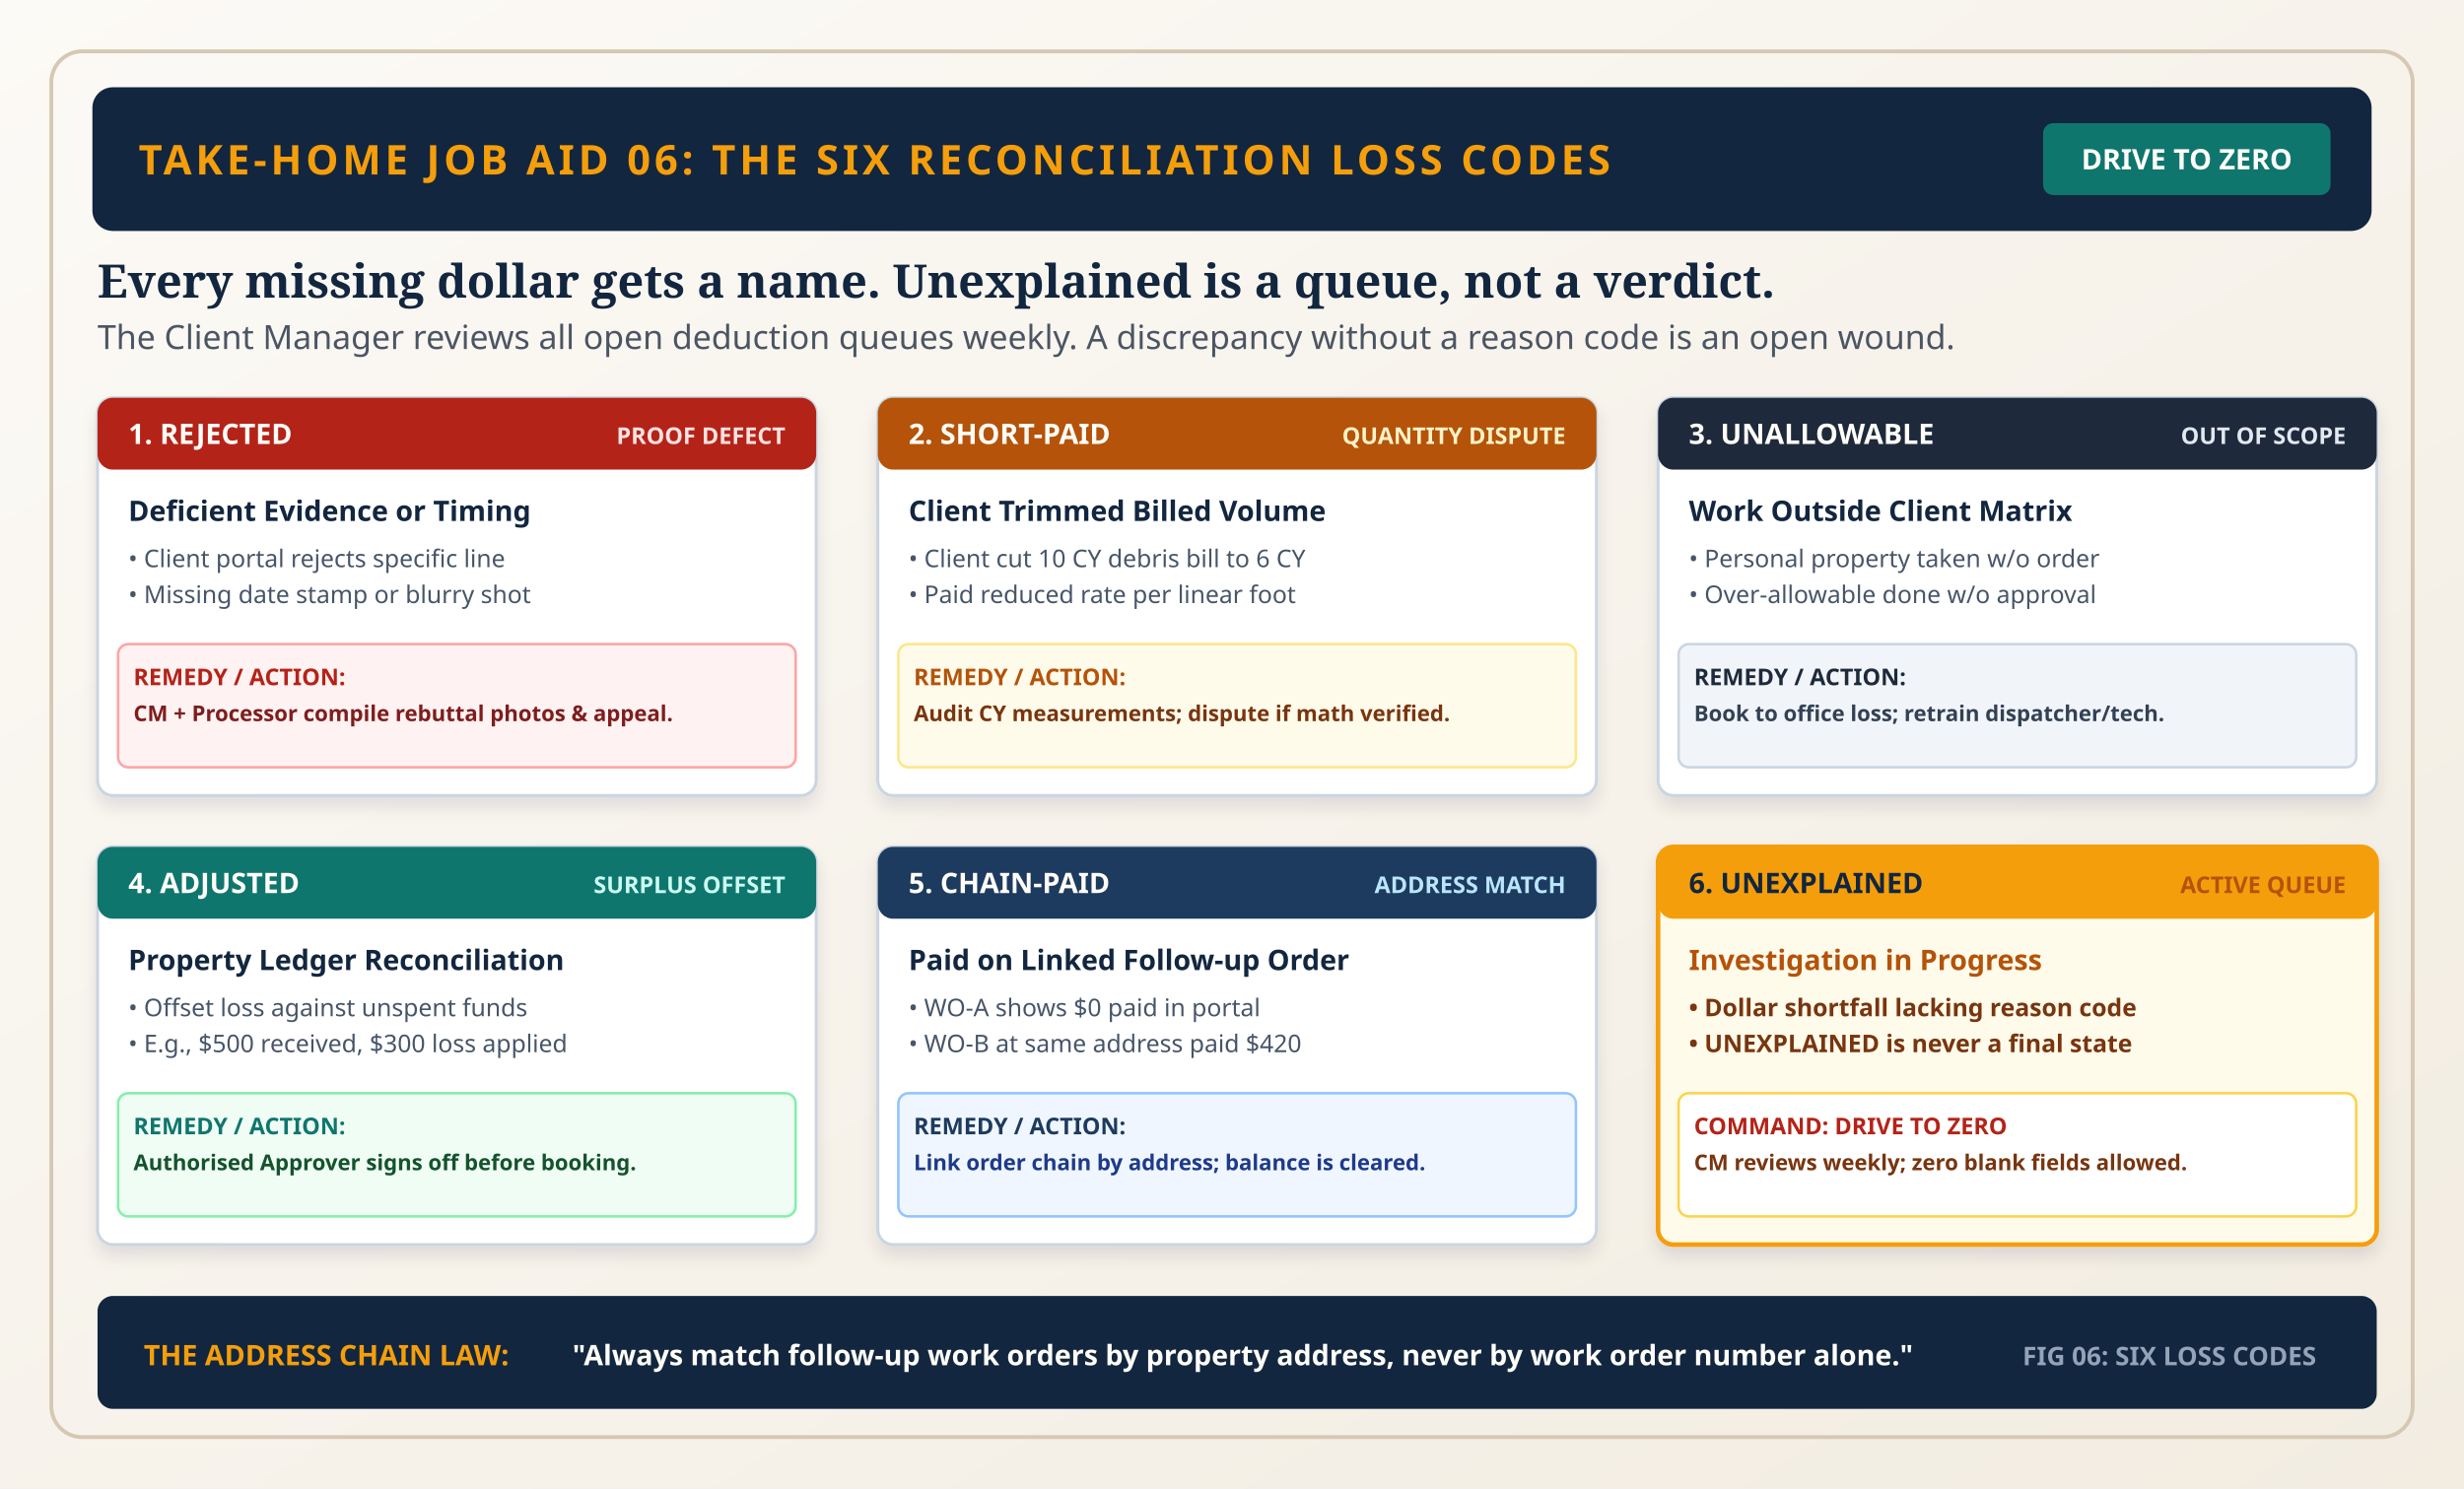
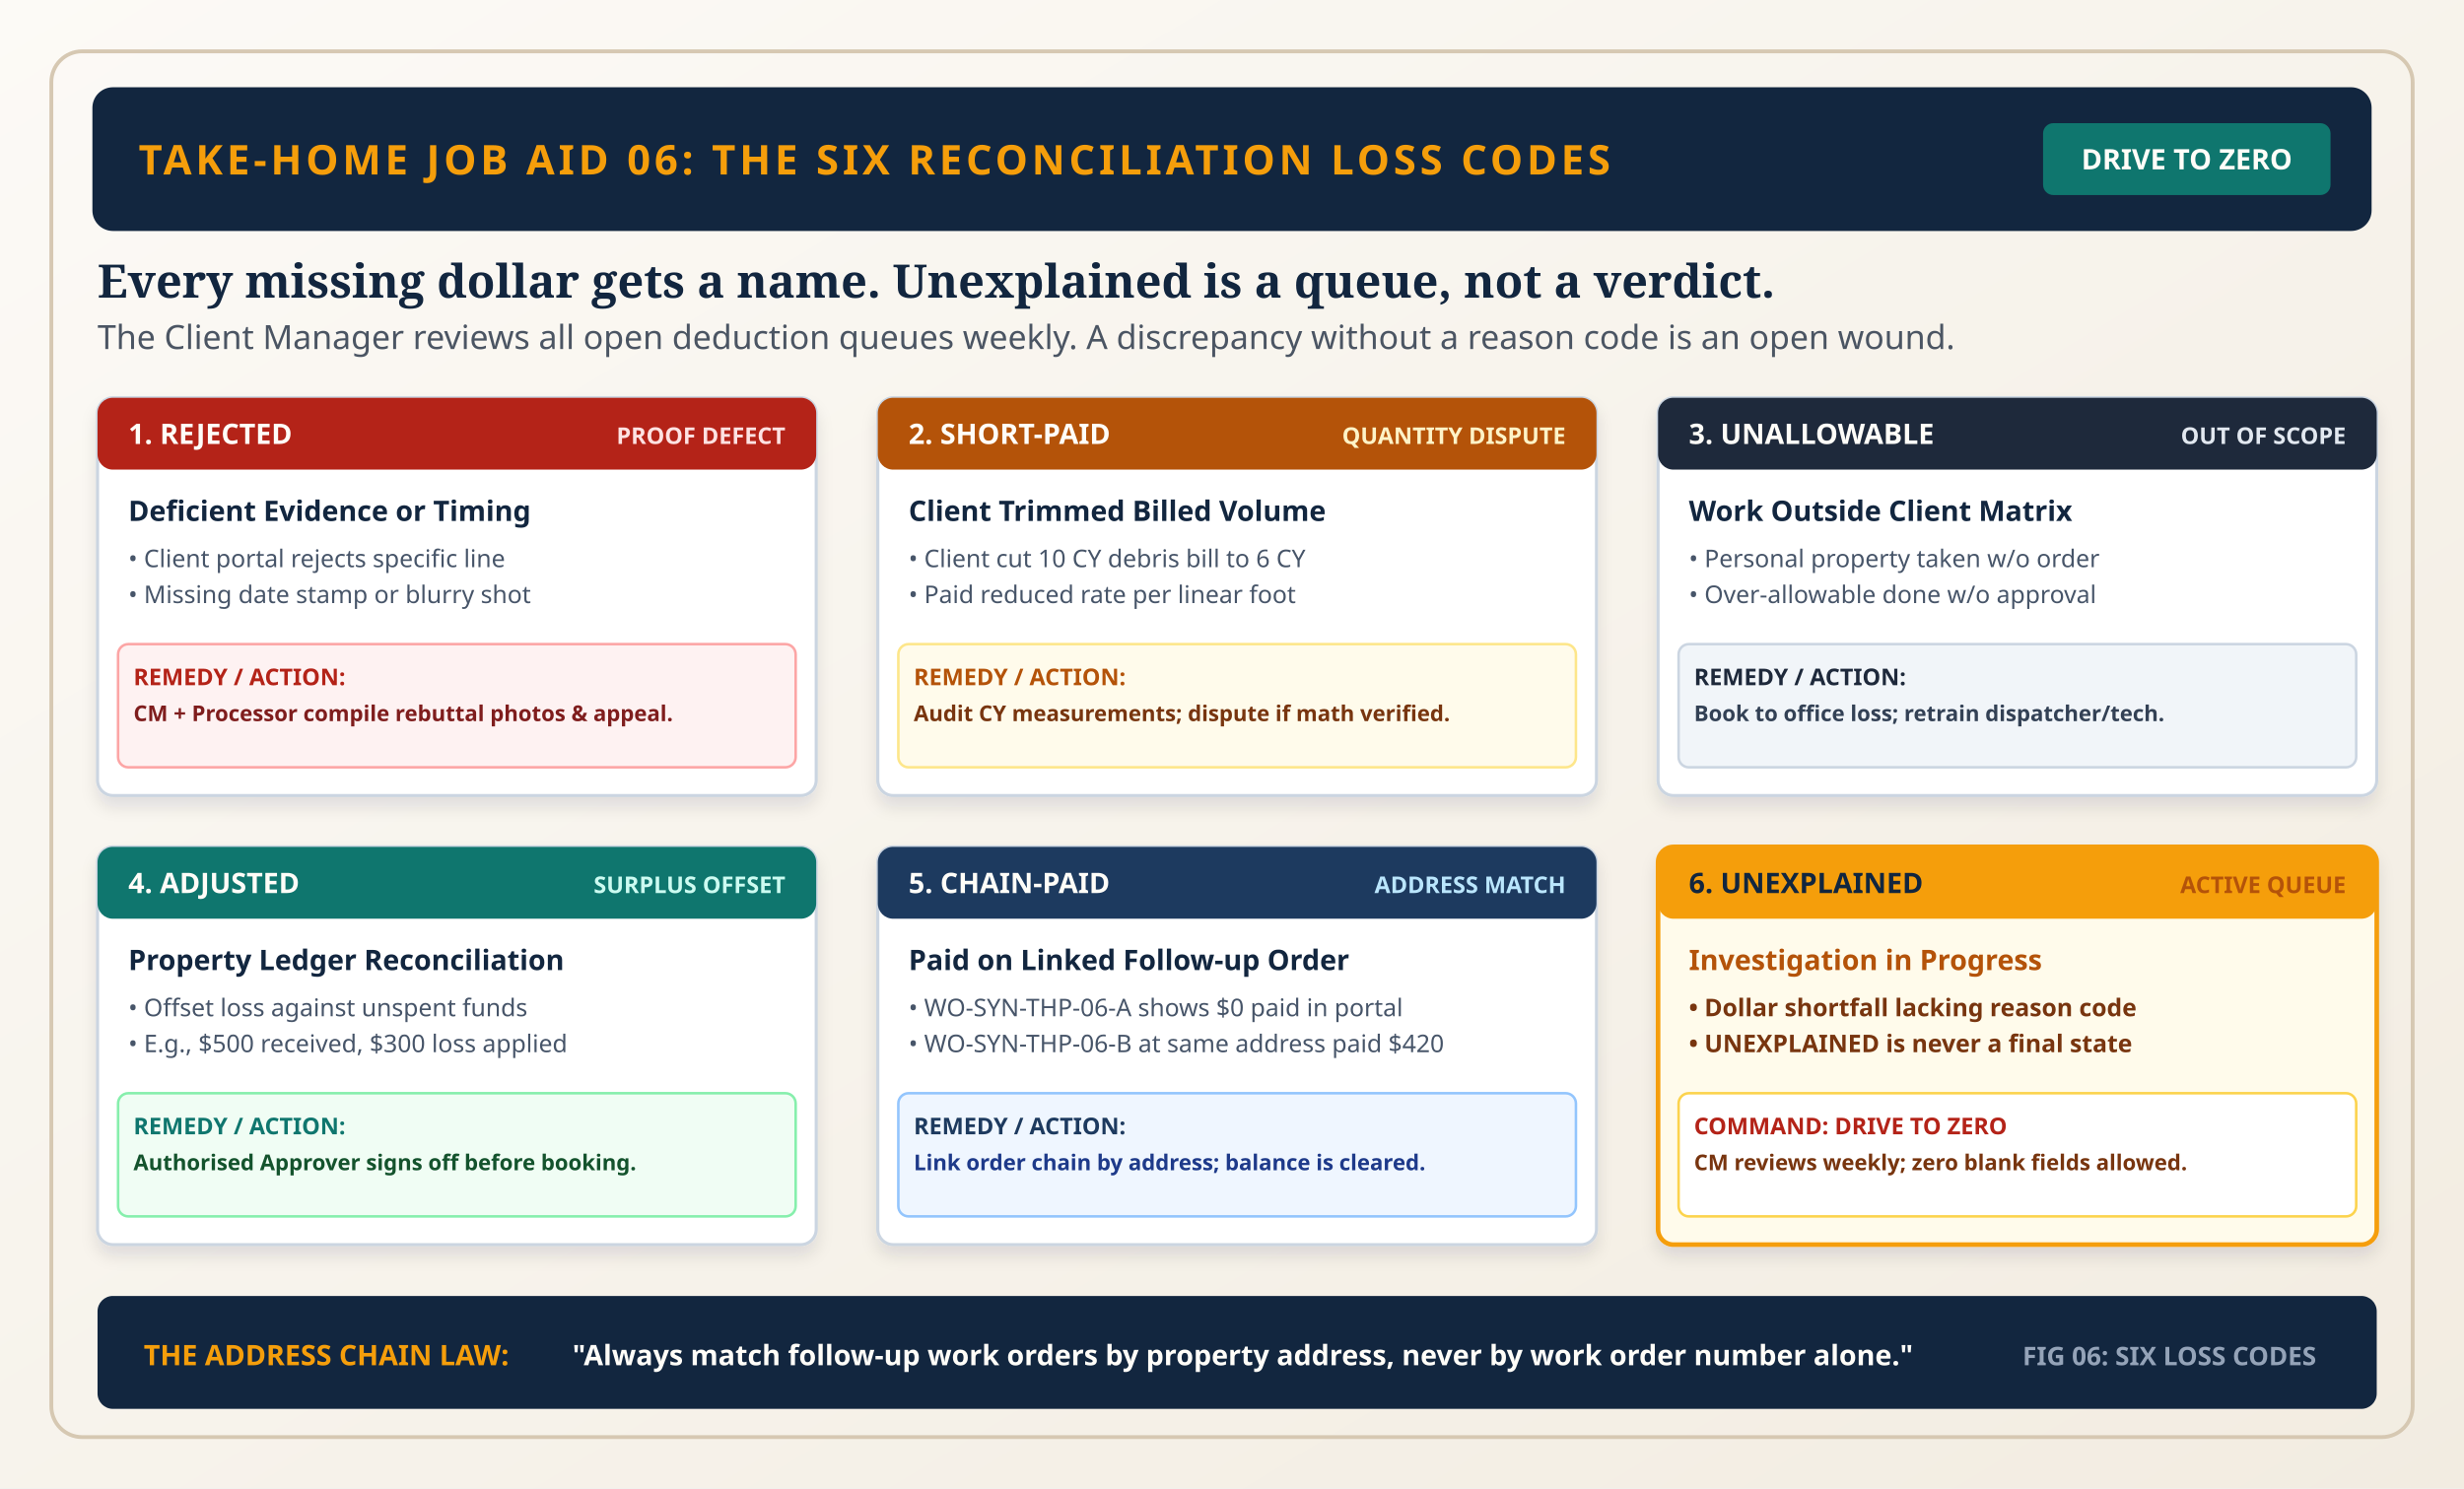
<svg xmlns="http://www.w3.org/2000/svg" viewBox="0 0 960 580" width="100%" height="100%">
  <defs>
    <linearGradient id="code-bg" x1="0%" y1="0%" x2="100%" y2="100%">
      <stop offset="0%" stop-color="#FCFAF6" />
      <stop offset="100%" stop-color="#F2ECE1" />
    </linearGradient>
    <filter id="cd-shadow" x="-3%" y="-4%" width="106%" height="110%" filterUnits="userSpaceOnUse">
      <feDropShadow dx="0" dy="4" stdDeviation="3" flood-color="#12263F" flood-opacity="0.10" />
    </filter>
  </defs>
  <rect width="960" height="580" fill="url(#code-bg)" />
  <rect x="20" y="20" width="920" height="540" rx="12" fill="none" stroke="#D6C8B2" stroke-width="1.5" />
  <rect x="36" y="34" width="888" height="56" rx="8" fill="#12263F" />
  <text x="54" y="68" font-family="'Segoe UI', system-ui, sans-serif" font-size="16" font-weight="800" fill="#F59E0B" letter-spacing="1.5">TAKE-HOME JOB AID 06: THE SIX RECONCILIATION LOSS CODES</text>
  <rect x="796" y="48" width="112" height="28" rx="4" fill="#0F766E" />
  <text x="852" y="66" font-family="'Segoe UI', system-ui, sans-serif" font-size="11" font-weight="800" fill="#FFFDF8" text-anchor="middle">DRIVE TO ZERO</text>
  <text x="38" y="116" font-family="Georgia, serif" font-size="18" font-weight="700" fill="#12263F">Every missing dollar gets a name. Unexplained is a queue, not a verdict.</text>
  <text x="38" y="136" font-family="'Segoe UI', system-ui, sans-serif" font-size="13" font-weight="500" fill="#4B5563">The Client Manager reviews all open deduction queues weekly. A discrepancy without a reason code is an open wound.</text>
  <g transform="translate(38, 155)">
    <g transform="translate(0, 0)">
      <rect width="280" height="155" rx="6" fill="#FFFFFF" stroke="#CBD5E1" stroke-width="1.2" filter="url(#cd-shadow)" />
      <rect width="280" height="28" rx="6" fill="#B42318" />
      <text x="12" y="18" font-family="'Segoe UI', system-ui, sans-serif" font-size="11" font-weight="800" fill="#FFFDF8">1. REJECTED</text>
      <text x="268" y="18" font-family="'Segoe UI', system-ui, sans-serif" font-size="9" font-weight="700" fill="#FEE2E2" text-anchor="end">PROOF DEFECT</text>
      <text x="12" y="48" font-family="'Segoe UI', system-ui, sans-serif" font-size="11" font-weight="700" fill="#12263F">Deficient Evidence or Timing</text>
      <text x="12" y="66" font-family="'Segoe UI', system-ui, sans-serif" font-size="9.5" font-weight="400" fill="#475569">• Client portal rejects specific line</text>
      <text x="12" y="80" font-family="'Segoe UI', system-ui, sans-serif" font-size="9.5" font-weight="400" fill="#475569">• Missing date stamp or blurry shot</text>
      <rect x="8" y="96" width="264" height="48" rx="4" fill="#FEF2F2" stroke="#FCA5A5" />
      <text x="14" y="112" font-family="'Segoe UI', system-ui, sans-serif" font-size="9" font-weight="800" fill="#B42318">REMEDY / ACTION:</text>
      <text x="14" y="126" font-family="'Segoe UI', system-ui, sans-serif" font-size="8.5" font-weight="600" fill="#7F1D1D">CM + Processor compile rebuttal photos &amp; appeal.</text>
    </g>
    <g transform="translate(304, 0)">
      <rect width="280" height="155" rx="6" fill="#FFFFFF" stroke="#CBD5E1" stroke-width="1.2" filter="url(#cd-shadow)" />
      <rect width="280" height="28" rx="6" fill="#B45309" />
      <text x="12" y="18" font-family="'Segoe UI', system-ui, sans-serif" font-size="11" font-weight="800" fill="#FFFDF8">2. SHORT-PAID</text>
      <text x="268" y="18" font-family="'Segoe UI', system-ui, sans-serif" font-size="9" font-weight="700" fill="#FEF3C7" text-anchor="end">QUANTITY DISPUTE</text>
      <text x="12" y="48" font-family="'Segoe UI', system-ui, sans-serif" font-size="11" font-weight="700" fill="#12263F">Client Trimmed Billed Volume</text>
      <text x="12" y="66" font-family="'Segoe UI', system-ui, sans-serif" font-size="9.5" font-weight="400" fill="#475569">• Client cut 10 CY debris bill to 6 CY</text>
      <text x="12" y="80" font-family="'Segoe UI', system-ui, sans-serif" font-size="9.5" font-weight="400" fill="#475569">• Paid reduced rate per linear foot</text>
      <rect x="8" y="96" width="264" height="48" rx="4" fill="#FFFBEB" stroke="#FDE68A" />
      <text x="14" y="112" font-family="'Segoe UI', system-ui, sans-serif" font-size="9" font-weight="800" fill="#B45309">REMEDY / ACTION:</text>
      <text x="14" y="126" font-family="'Segoe UI', system-ui, sans-serif" font-size="8.5" font-weight="600" fill="#78350F">Audit CY measurements; dispute if math verified.</text>
    </g>
    <g transform="translate(608, 0)">
      <rect width="280" height="155" rx="6" fill="#FFFFFF" stroke="#CBD5E1" stroke-width="1.2" filter="url(#cd-shadow)" />
      <rect width="280" height="28" rx="6" fill="#1E293B" />
      <text x="12" y="18" font-family="'Segoe UI', system-ui, sans-serif" font-size="11" font-weight="800" fill="#FFFDF8">3. UNALLOWABLE</text>
      <text x="268" y="18" font-family="'Segoe UI', system-ui, sans-serif" font-size="9" font-weight="700" fill="#E2E8F0" text-anchor="end">OUT OF SCOPE</text>
      <text x="12" y="48" font-family="'Segoe UI', system-ui, sans-serif" font-size="11" font-weight="700" fill="#12263F">Work Outside Client Matrix</text>
      <text x="12" y="66" font-family="'Segoe UI', system-ui, sans-serif" font-size="9.5" font-weight="400" fill="#475569">• Personal property taken w/o order</text>
      <text x="12" y="80" font-family="'Segoe UI', system-ui, sans-serif" font-size="9.5" font-weight="400" fill="#475569">• Over-allowable done w/o approval</text>
      <rect x="8" y="96" width="264" height="48" rx="4" fill="#F1F5F9" stroke="#CBD5E1" />
      <text x="14" y="112" font-family="'Segoe UI', system-ui, sans-serif" font-size="9" font-weight="800" fill="#1E293B">REMEDY / ACTION:</text>
      <text x="14" y="126" font-family="'Segoe UI', system-ui, sans-serif" font-size="8.5" font-weight="600" fill="#334155">Book to office loss; retrain dispatcher/tech.</text>
    </g>
    <g transform="translate(0, 175)">
      <rect width="280" height="155" rx="6" fill="#FFFFFF" stroke="#CBD5E1" stroke-width="1.2" filter="url(#cd-shadow)" />
      <rect width="280" height="28" rx="6" fill="#0F766E" />
      <text x="12" y="18" font-family="'Segoe UI', system-ui, sans-serif" font-size="11" font-weight="800" fill="#FFFDF8">4. ADJUSTED</text>
      <text x="268" y="18" font-family="'Segoe UI', system-ui, sans-serif" font-size="9" font-weight="700" fill="#CCFBF1" text-anchor="end">SURPLUS OFFSET</text>
      <text x="12" y="48" font-family="'Segoe UI', system-ui, sans-serif" font-size="11" font-weight="700" fill="#12263F">Property Ledger Reconciliation</text>
      <text x="12" y="66" font-family="'Segoe UI', system-ui, sans-serif" font-size="9.5" font-weight="400" fill="#475569">• Offset loss against unspent funds</text>
      <text x="12" y="80" font-family="'Segoe UI', system-ui, sans-serif" font-size="9.5" font-weight="400" fill="#475569">• E.g., $500 received, $300 loss applied</text>
      <rect x="8" y="96" width="264" height="48" rx="4" fill="#F0FDF4" stroke="#86EFAC" />
      <text x="14" y="112" font-family="'Segoe UI', system-ui, sans-serif" font-size="9" font-weight="800" fill="#0F766E">REMEDY / ACTION:</text>
      <text x="14" y="126" font-family="'Segoe UI', system-ui, sans-serif" font-size="8.5" font-weight="600" fill="#14532D">Authorised Approver signs off before booking.</text>
    </g>
    <g transform="translate(304, 175)">
      <rect width="280" height="155" rx="6" fill="#FFFFFF" stroke="#CBD5E1" stroke-width="1.2" filter="url(#cd-shadow)" />
      <rect width="280" height="28" rx="6" fill="#1D3A5F" />
      <text x="12" y="18" font-family="'Segoe UI', system-ui, sans-serif" font-size="11" font-weight="800" fill="#FFFDF8">5. CHAIN-PAID</text>
      <text x="268" y="18" font-family="'Segoe UI', system-ui, sans-serif" font-size="9" font-weight="700" fill="#BAE6FD" text-anchor="end">ADDRESS MATCH</text>
      <text x="12" y="48" font-family="'Segoe UI', system-ui, sans-serif" font-size="11" font-weight="700" fill="#12263F">Paid on Linked Follow-up Order</text>
-       <text x="12" y="66" font-family="'Segoe UI', system-ui, sans-serif" font-size="9.5" font-weight="400" fill="#475569">• WO-A shows $0 paid in portal</text>
-       <text x="12" y="80" font-family="'Segoe UI', system-ui, sans-serif" font-size="9.5" font-weight="400" fill="#475569">• WO-B at same address paid $420</text>
+       <text x="12" y="66" font-family="'Segoe UI', system-ui, sans-serif" font-size="9.5" font-weight="400" fill="#475569">• WO-SYN-THP-06-A shows $0 paid in portal</text>
+       <text x="12" y="80" font-family="'Segoe UI', system-ui, sans-serif" font-size="9.5" font-weight="400" fill="#475569">• WO-SYN-THP-06-B at same address paid $420</text>
      <rect x="8" y="96" width="264" height="48" rx="4" fill="#EFF6FF" stroke="#93C5FD" />
      <text x="14" y="112" font-family="'Segoe UI', system-ui, sans-serif" font-size="9" font-weight="800" fill="#1D3A5F">REMEDY / ACTION:</text>
      <text x="14" y="126" font-family="'Segoe UI', system-ui, sans-serif" font-size="8.5" font-weight="600" fill="#1E3A8A">Link order chain by address; balance is cleared.</text>
    </g>
    <g transform="translate(608, 175)">
      <rect width="280" height="155" rx="6" fill="#FFFBEB" stroke="#F59E0B" stroke-width="1.8" filter="url(#cd-shadow)" />
      <rect width="280" height="28" rx="6" fill="#F59E0B" />
      <text x="12" y="18" font-family="'Segoe UI', system-ui, sans-serif" font-size="11" font-weight="800" fill="#12263F">6. UNEXPLAINED</text>
      <text x="268" y="18" font-family="'Segoe UI', system-ui, sans-serif" font-size="9" font-weight="800" fill="#B45309" text-anchor="end">ACTIVE QUEUE</text>
      <text x="12" y="48" font-family="'Segoe UI', system-ui, sans-serif" font-size="11" font-weight="800" fill="#B45309">Investigation in Progress</text>
      <text x="12" y="66" font-family="'Segoe UI', system-ui, sans-serif" font-size="9.5" font-weight="600" fill="#78350F">• Dollar shortfall lacking reason code</text>
      <text x="12" y="80" font-family="'Segoe UI', system-ui, sans-serif" font-size="9.5" font-weight="600" fill="#78350F">• UNEXPLAINED is never a final state</text>
      <rect x="8" y="96" width="264" height="48" rx="4" fill="#FFFFFF" stroke="#FCD34D" />
      <text x="14" y="112" font-family="'Segoe UI', system-ui, sans-serif" font-size="9" font-weight="800" fill="#B42318">COMMAND: DRIVE TO ZERO</text>
      <text x="14" y="126" font-family="'Segoe UI', system-ui, sans-serif" font-size="8.5" font-weight="700" fill="#78350F">CM reviews weekly; zero blank fields allowed.</text>
    </g>
  </g>
  <g transform="translate(38, 505)">
    <rect width="888" height="44" rx="6" fill="#12263F" />
    <text x="18" y="27" font-family="'Segoe UI', system-ui, sans-serif" font-size="11" font-weight="800" fill="#F59E0B">THE ADDRESS CHAIN LAW:</text>
    <text x="185" y="27" font-family="'Segoe UI', system-ui, sans-serif" font-size="11" font-weight="600" fill="#FFFDF8">
      "Always match follow-up work orders by property address, never by work order number alone."
    </text>
    <text x="750" y="27" font-family="'Segoe UI', system-ui, sans-serif" font-size="10" font-weight="700" fill="#94A3B8">FIG 06: SIX LOSS CODES</text>
  </g>
</svg>
